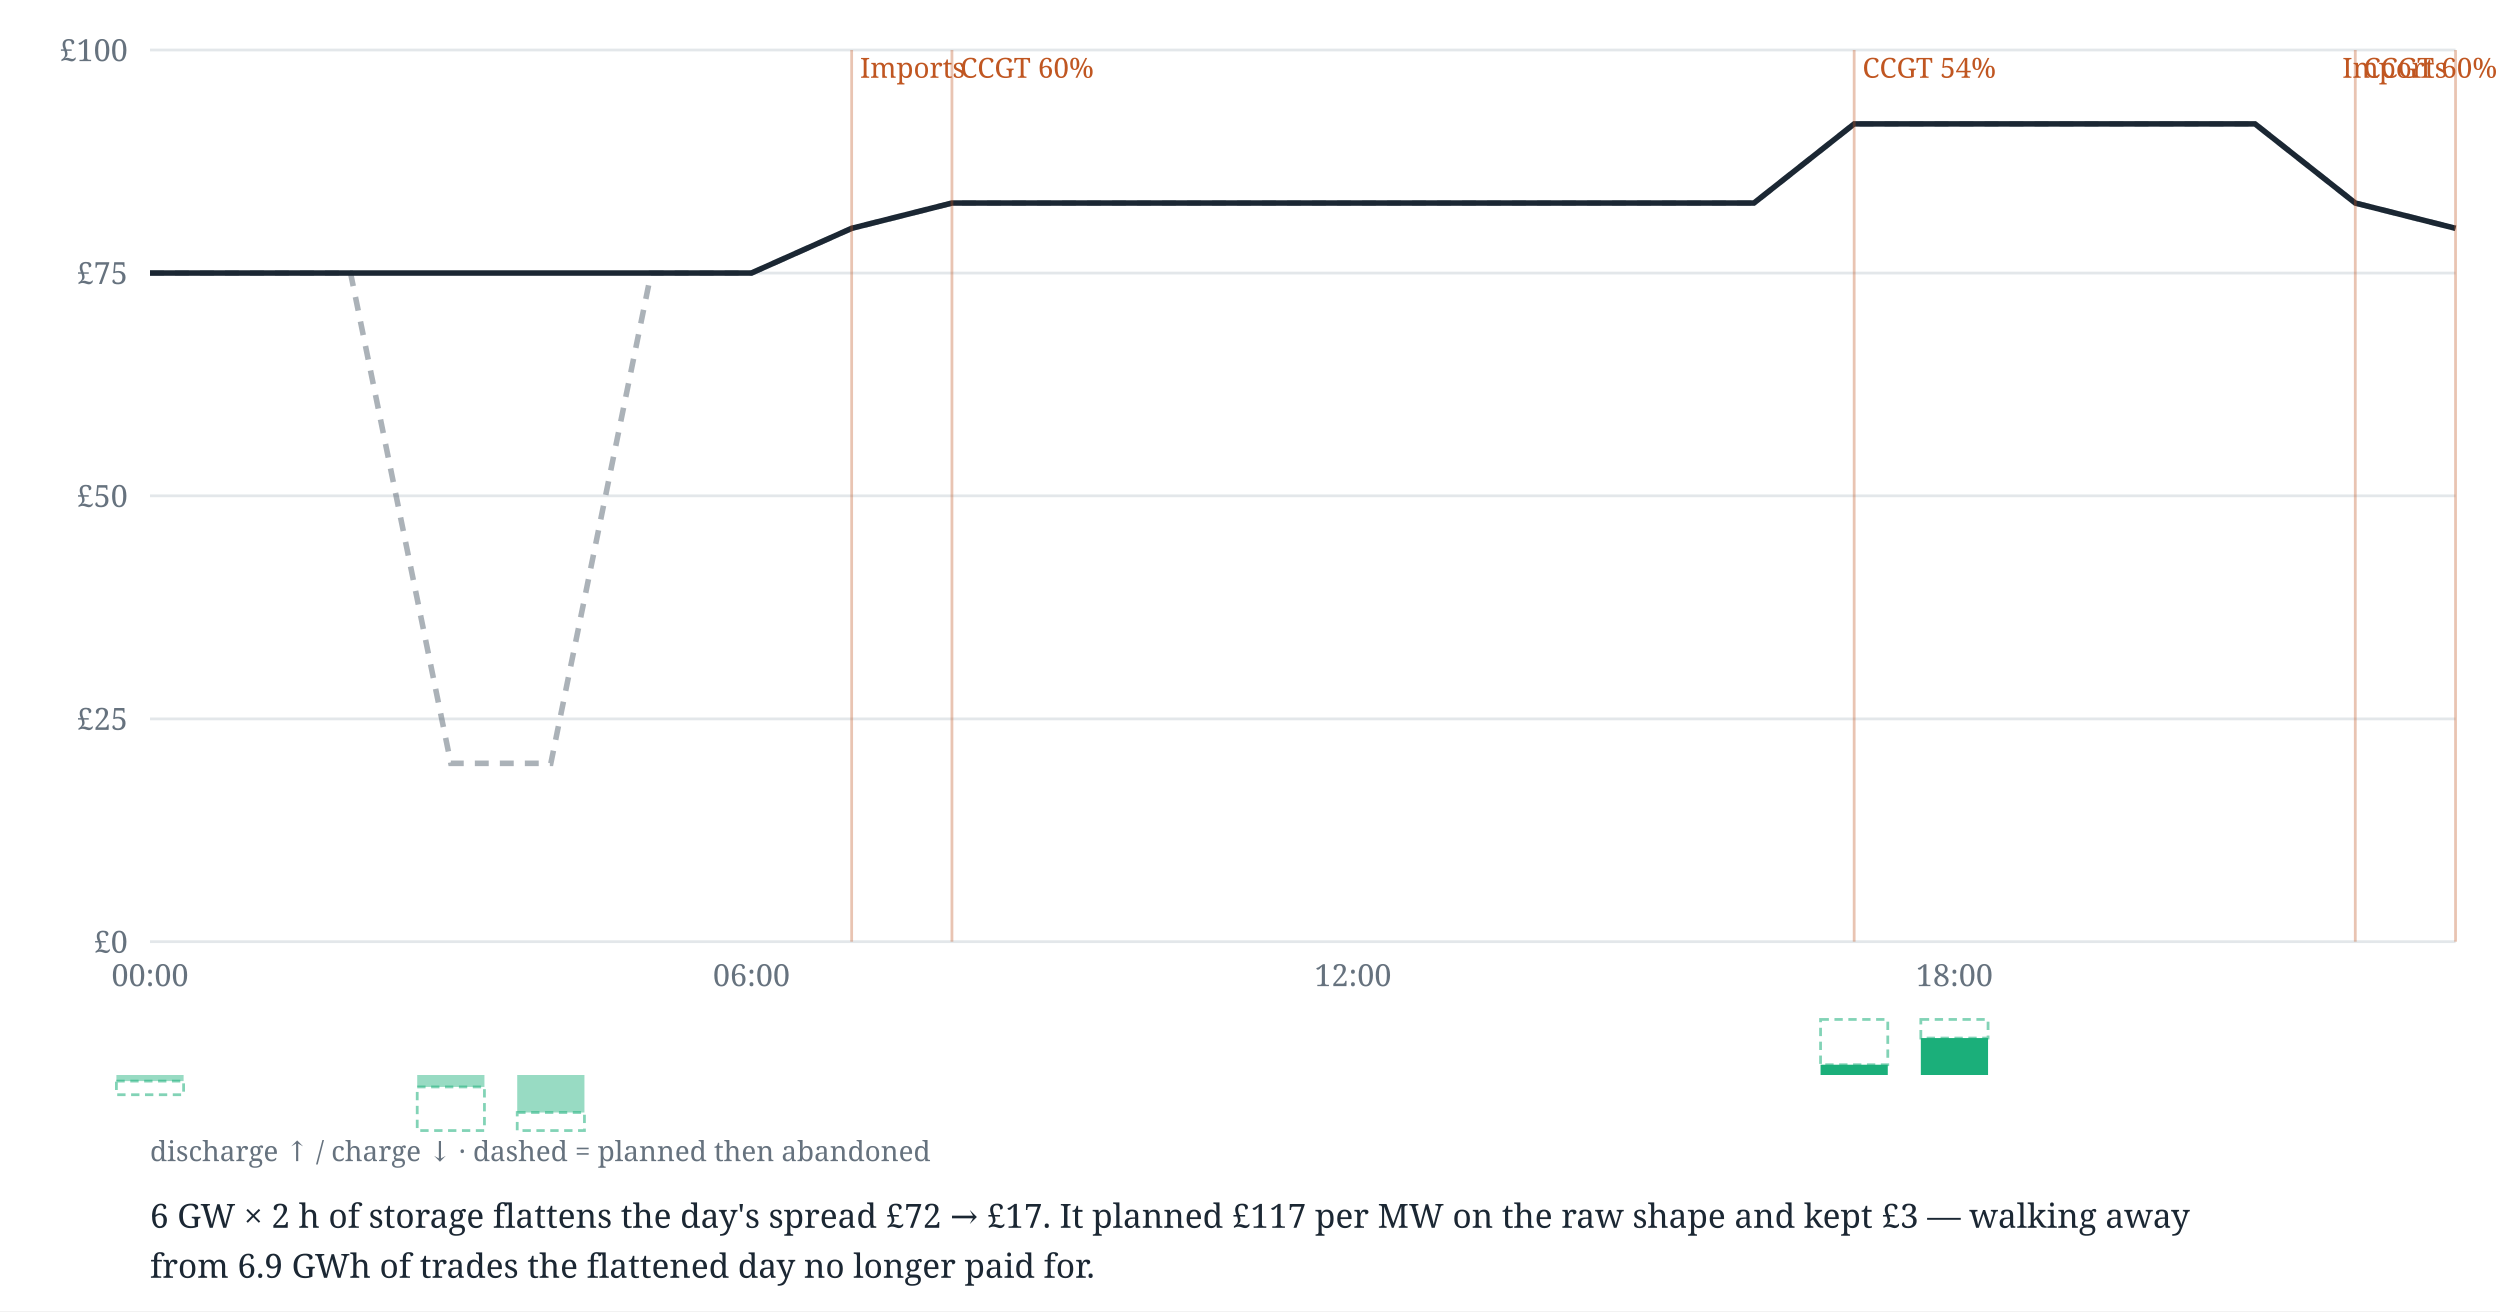
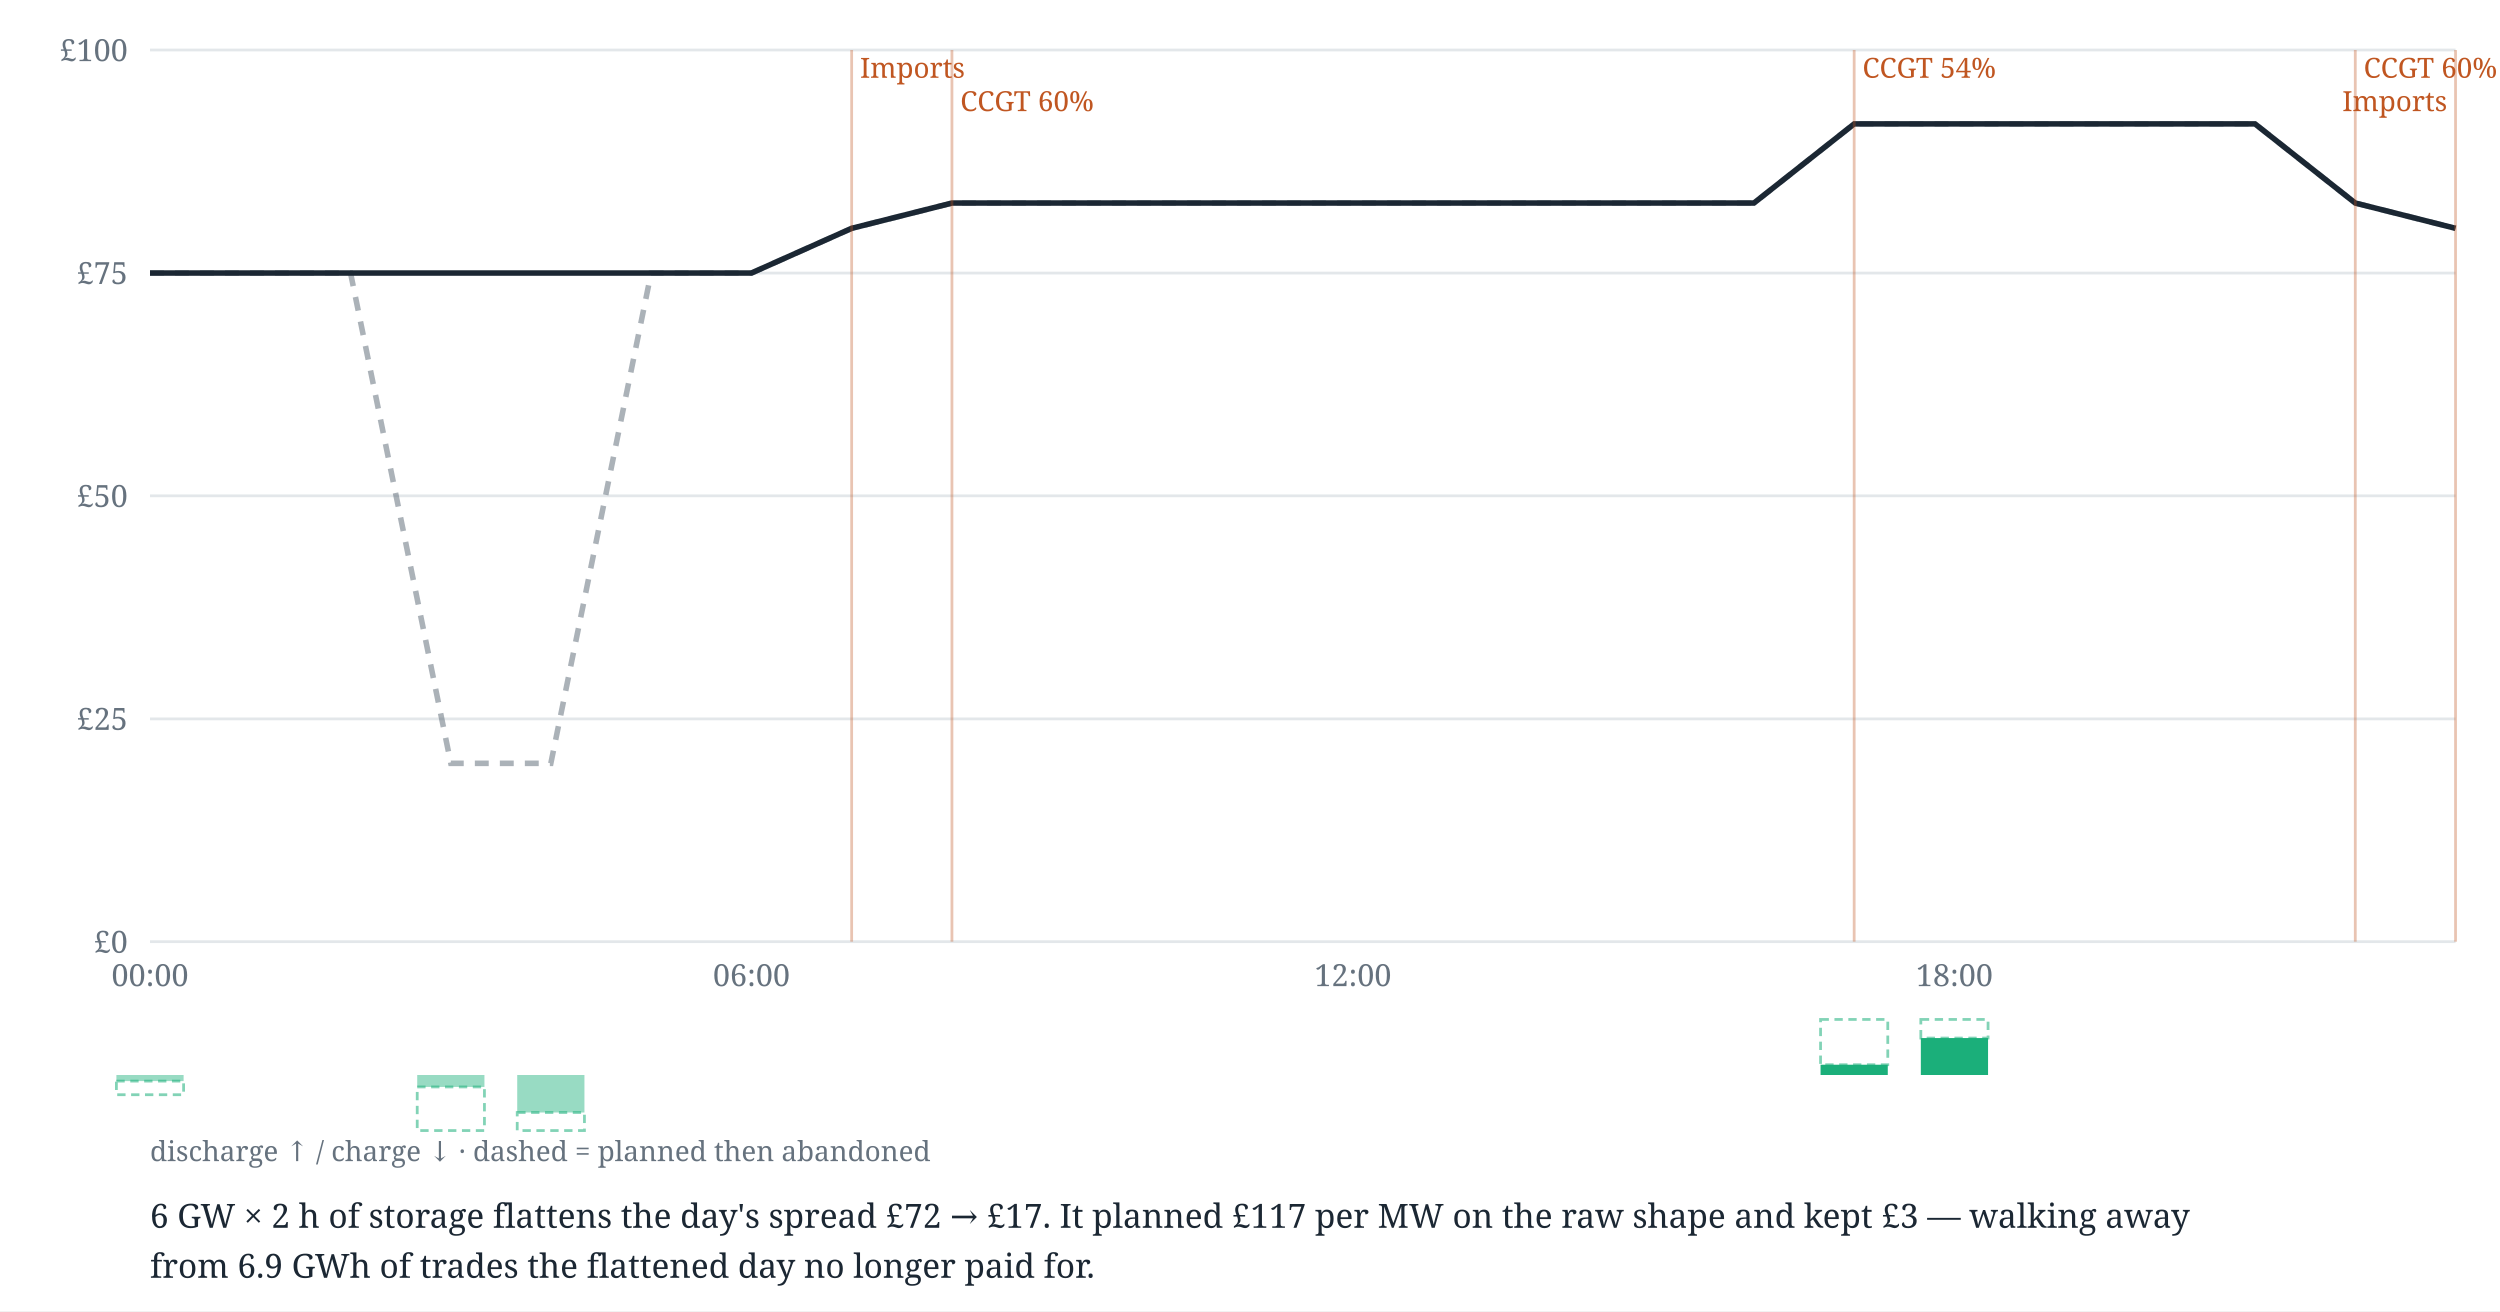
<svg xmlns="http://www.w3.org/2000/svg" width="900" height="472" viewBox="0 0 900 472" font-family="Charter,Georgia,serif" data-tool="intraday">
  <rect x="0" y="0" width="900" height="472" fill="#ffffff" />
  <line x1="54" y1="339" x2="884" y2="339" stroke="#e3e7ea" stroke-width="1" />
  <text x="46" y="343" font-size="11" text-anchor="end" fill="#66727e">£0</text>
  <line x1="54" y1="258.8" x2="884" y2="258.8" stroke="#e3e7ea" stroke-width="1" />
  <text x="46" y="262.75" font-size="11" text-anchor="end" fill="#66727e">£25</text>
  <line x1="54" y1="178.5" x2="884" y2="178.5" stroke="#e3e7ea" stroke-width="1" />
  <text x="46" y="182.5" font-size="11" text-anchor="end" fill="#66727e">£50</text>
  <line x1="54" y1="98.3" x2="884" y2="98.3" stroke="#e3e7ea" stroke-width="1" />
  <text x="46" y="102.25" font-size="11" text-anchor="end" fill="#66727e">£75</text>
  <line x1="54" y1="18" x2="884" y2="18" stroke="#e3e7ea" stroke-width="1" />
  <text x="46" y="22" font-size="11" text-anchor="end" fill="#66727e">£100</text>
  <text x="54" y="355" font-size="11" text-anchor="middle" fill="#66727e">00:00</text>
  <text x="270.52" y="355" font-size="11" text-anchor="middle" fill="#66727e">06:00</text>
  <text x="487.04" y="355" font-size="11" text-anchor="middle" fill="#66727e">12:00</text>
  <text x="703.57" y="355" font-size="11" text-anchor="middle" fill="#66727e">18:00</text>
  <polyline data-raw-shape="" points="54,98.3 90.1,98.3 126.2,98.3 162.3,274.8 198.3,274.8 234.4,98.3 270.5,98.3 306.6,82.2 342.7,73.1 378.8,73.1 414.9,73.1 451,73.1 487,73.1 523.1,73.1 559.2,73.1 595.3,73.1 631.4,73.1 667.5,44.6 703.6,44.6 739.7,44.6 775.7,44.6 811.8,44.6 847.9,73.1 884,82.2" fill="none" stroke="#66727e" stroke-width="2" stroke-dasharray="5 4" opacity="0.55" />
  <polyline data-flat-shape="" points="54,98.3 90.1,98.3 126.2,98.3 162.3,98.3 198.3,98.3 234.4,98.3 270.5,98.3 306.6,82.2 342.7,73.1 378.8,73.1 414.9,73.1 451,73.1 487,73.1 523.1,73.1 559.2,73.1 595.3,73.1 631.4,73.1 667.5,44.6 703.6,44.6 739.7,44.6 775.7,44.6 811.8,44.6 847.9,73.1 884,82.2" fill="none" stroke="#1b2733" stroke-width="2" />
  <line x1="306.6" y1="18" x2="306.6" y2="339" stroke="#C05621" stroke-width="1" opacity="0.35" />
  <text x="309.61" y="28" font-size="10" fill="#C05621">Imports</text>
  <line x1="342.7" y1="18" x2="342.7" y2="339" stroke="#C05621" stroke-width="1" opacity="0.35" />
-   <text x="345.7" y="28" font-size="10" fill="#C05621">CCGT 60%</text>
+   <text x="345.7" y="40" font-size="10" fill="#C05621">CCGT 60%</text>
  <line x1="667.5" y1="18" x2="667.5" y2="339" stroke="#C05621" stroke-width="1" opacity="0.35" />
  <text x="670.48" y="28" font-size="10" fill="#C05621">CCGT 54%</text>
  <line x1="847.9" y1="18" x2="847.9" y2="339" stroke="#C05621" stroke-width="1" opacity="0.35" />
  <text x="850.91" y="28" font-size="10" fill="#C05621">CCGT 60%</text>
  <line x1="884" y1="18" x2="884" y2="339" stroke="#C05621" stroke-width="1" opacity="0.35" />
-   <text x="881" y="28" font-size="10" text-anchor="end" fill="#C05621">Imports</text>
+   <text x="881" y="40" font-size="10" text-anchor="end" fill="#C05621">Imports</text>
  <rect data-dropped="" x="41.9" y="389.2" width="24.2" height="4.9" fill="none" stroke="#1baf7a" stroke-width="1" stroke-dasharray="3 2" opacity="0.55" />
  <rect data-charge="" x="41.9" y="387" width="24.2" height="2.2" fill="#1baf7a" opacity="0.45" />
  <rect data-dropped="" x="150.2" y="391.3" width="24.2" height="15.7" fill="none" stroke="#1baf7a" stroke-width="1" stroke-dasharray="3 2" opacity="0.55" />
  <rect data-charge="" x="150.2" y="387" width="24.2" height="4.3" fill="#1baf7a" opacity="0.45" />
  <rect data-dropped="" x="186.2" y="400.5" width="24.2" height="6.5" fill="none" stroke="#1baf7a" stroke-width="1" stroke-dasharray="3 2" opacity="0.55" />
  <rect data-charge="" x="186.2" y="387" width="24.2" height="13.5" fill="#1baf7a" opacity="0.45" />
  <rect data-dropped="" x="655.4" y="367" width="24.2" height="16.3" fill="none" stroke="#1baf7a" stroke-width="1" stroke-dasharray="3 2" opacity="0.55" />
  <rect data-discharge="" x="655.4" y="383.3" width="24.2" height="3.7" fill="#1baf7a" />
  <rect data-dropped="" x="691.5" y="367" width="24.2" height="6.7" fill="none" stroke="#1baf7a" stroke-width="1" stroke-dasharray="3 2" opacity="0.55" />
  <rect data-discharge="" x="691.5" y="373.7" width="24.2" height="13.3" fill="#1baf7a" />
  <text x="54" y="418" font-size="10" fill="#66727e">discharge ↑ / charge ↓ · dashed = planned then abandoned</text>
  <g data-verdict="">
    <text x="54" y="442" font-size="12" fill="#1b2733">6 GW × 2 h of storage flattens the day's spread £72 → £17. It planned £117 per MW on the raw shape and kept £3 — walking away</text>
    <text x="54" y="460" font-size="12" fill="#1b2733">from 6.9 GWh of trades the flattened day no longer paid for.</text>
  </g>
</svg>
